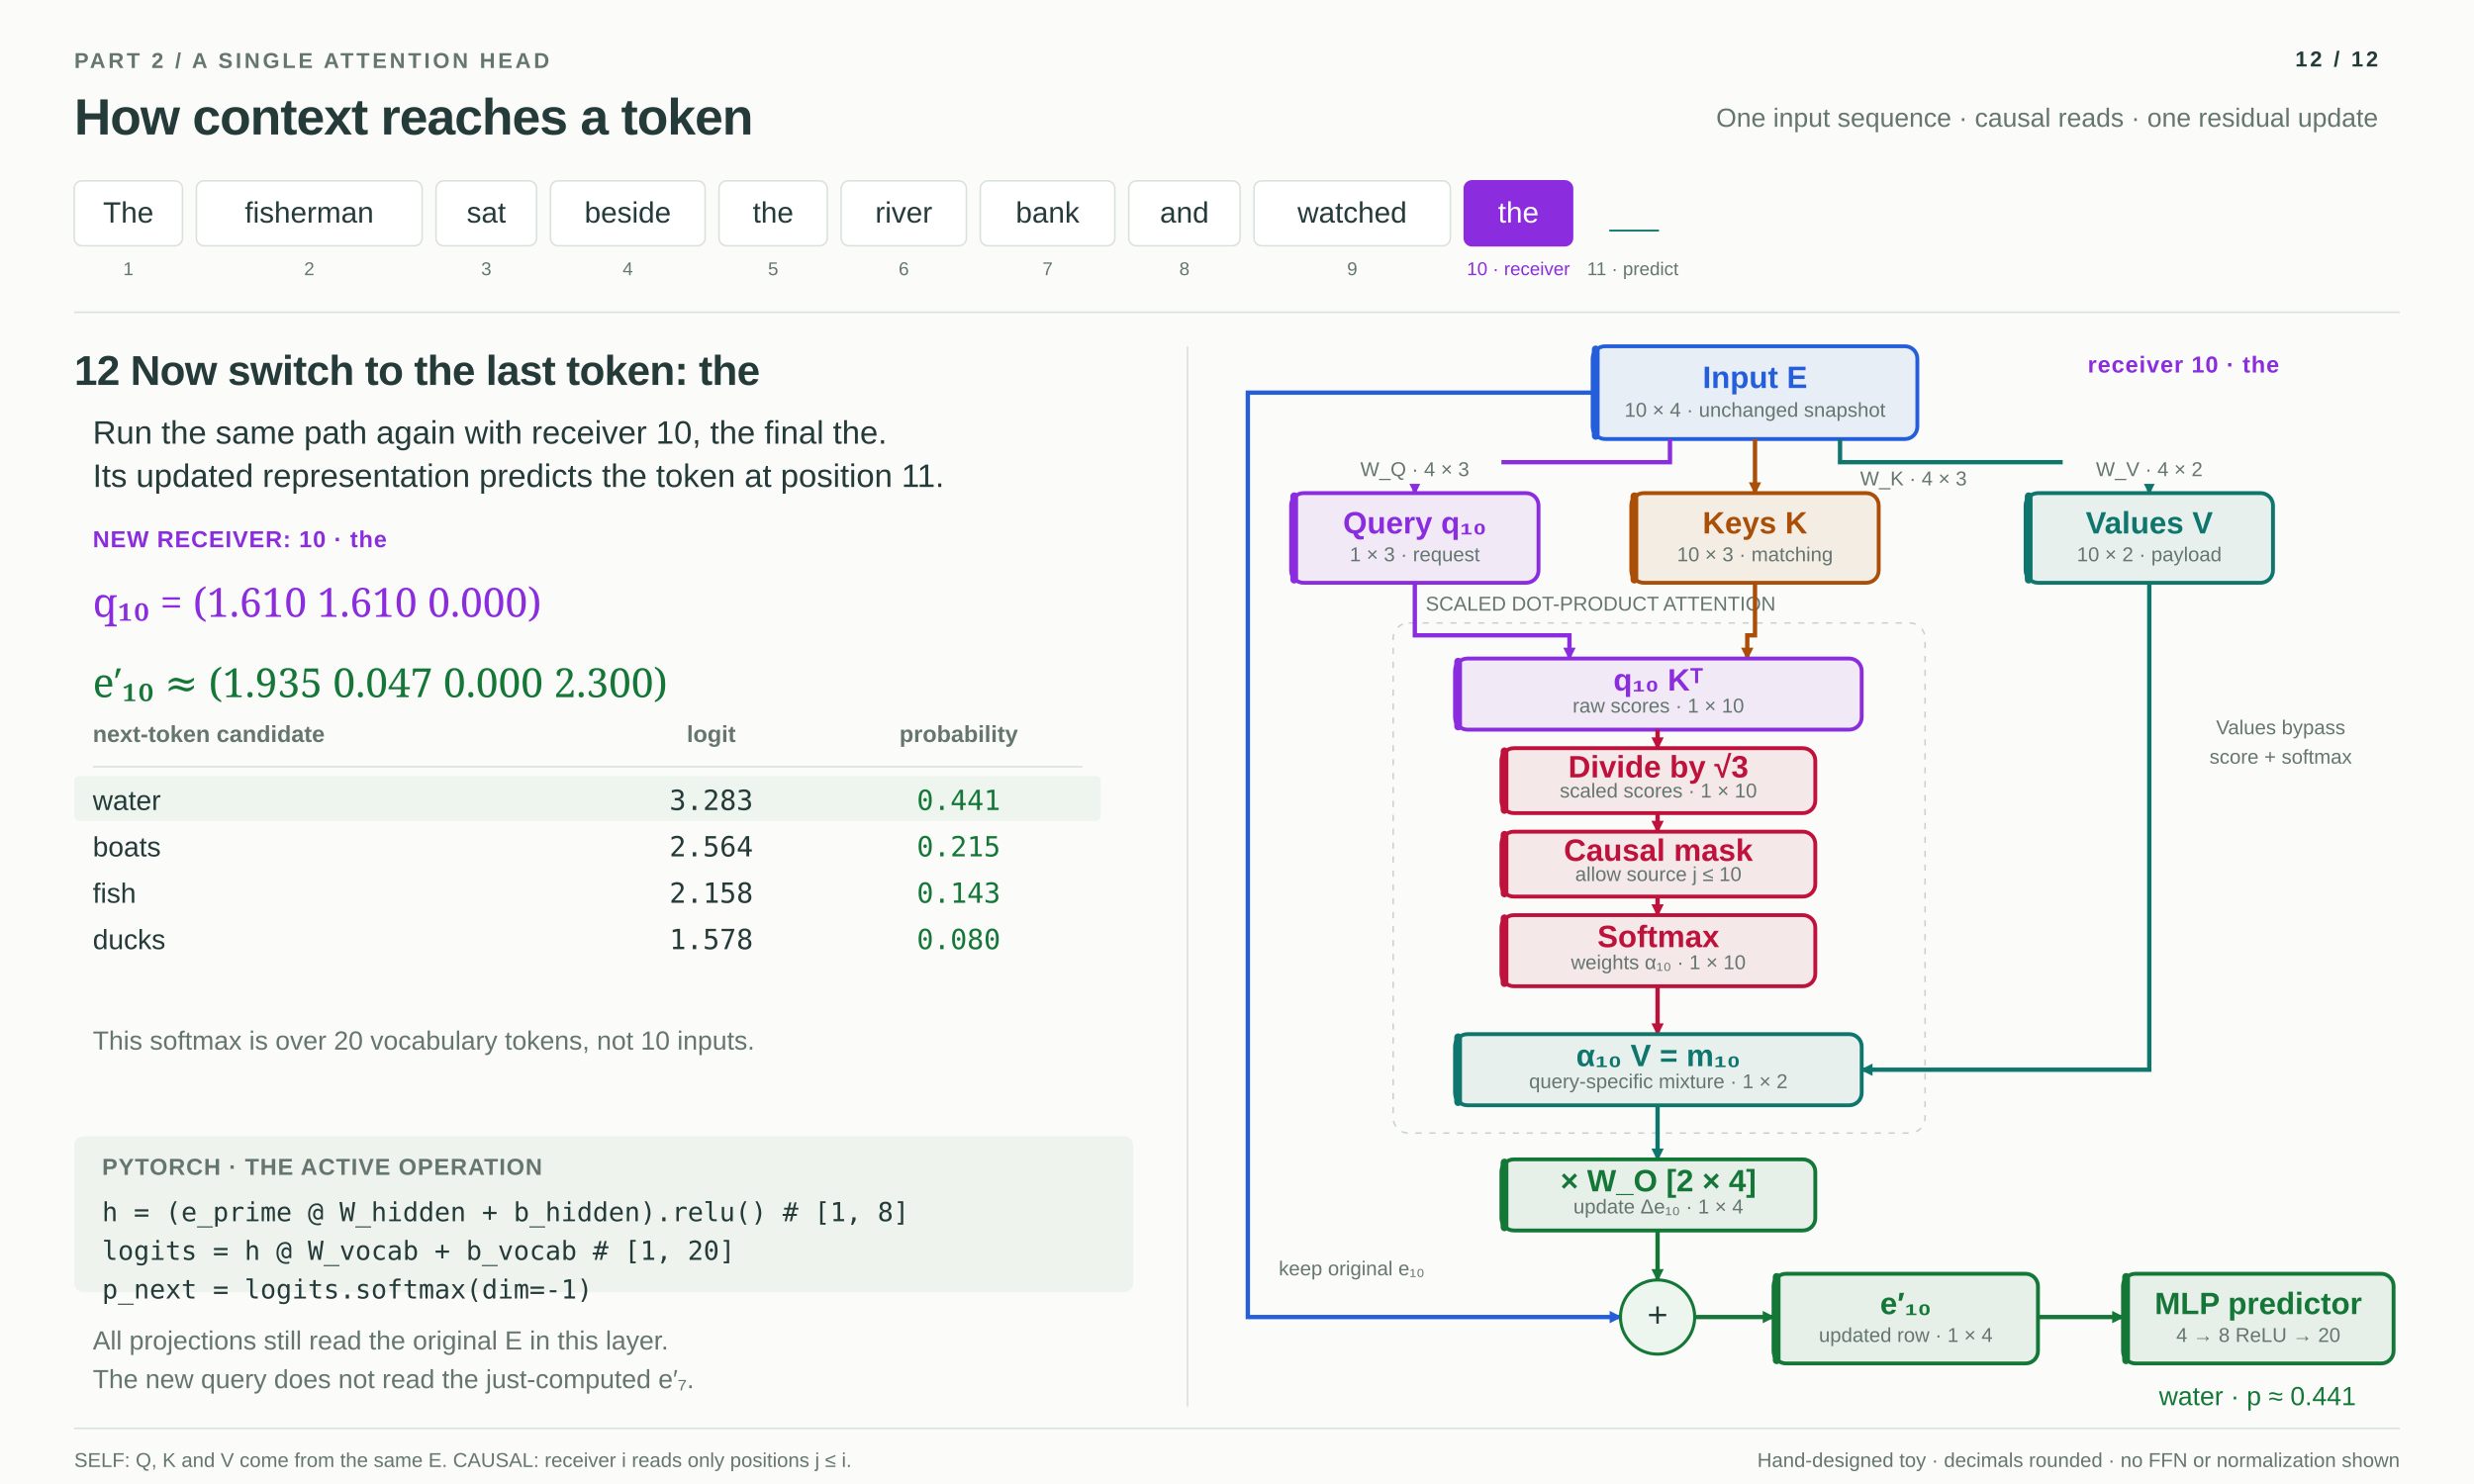
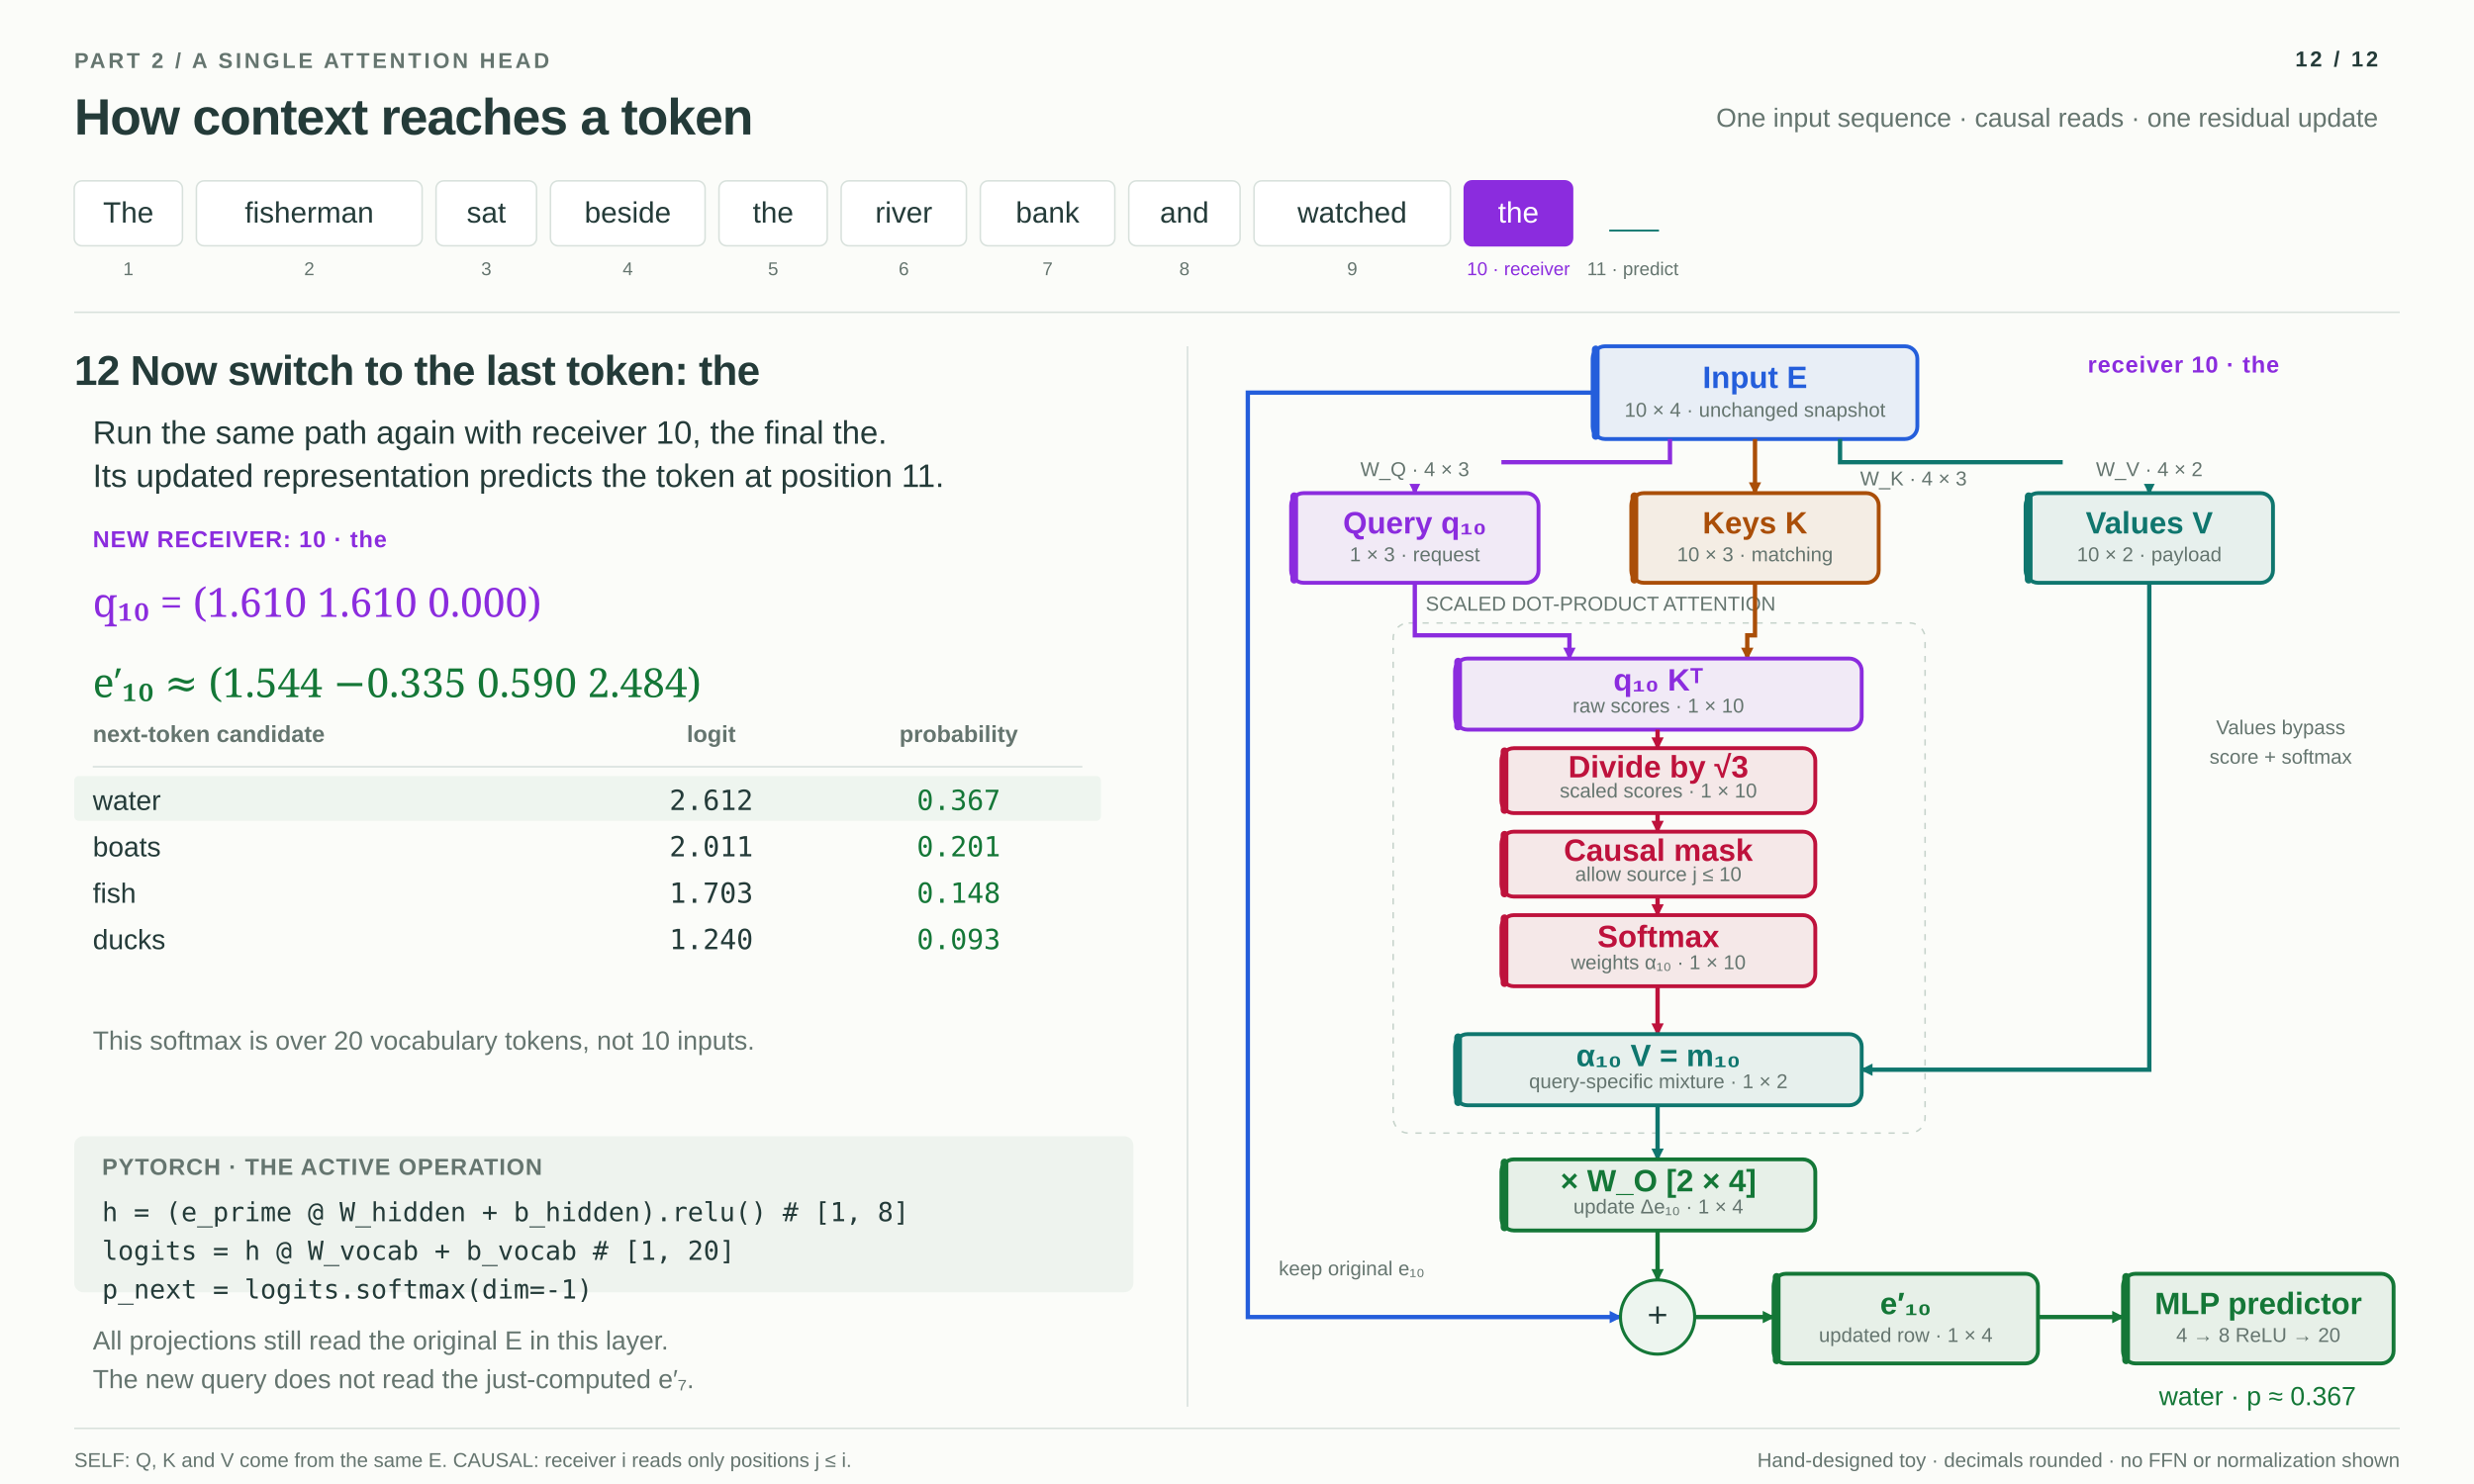
<svg xmlns="http://www.w3.org/2000/svg" id="stage-11-svg" width="1600" height="960" viewBox="0 0 1600 960" role="img" aria-labelledby="stage-11-title stage-11-desc">
  <defs>
    <marker id="stage-11-q" markerWidth="8" markerHeight="8" refX="7" refY="4" orient="auto" markerUnits="userSpaceOnUse">
      <path d="M0 0 L8 4 L0 8 Z" fill="#8b2cde" />
    </marker>
    <marker id="stage-11-k" markerWidth="8" markerHeight="8" refX="7" refY="4" orient="auto" markerUnits="userSpaceOnUse">
      <path d="M0 0 L8 4 L0 8 Z" fill="#aa4e08" />
    </marker>
    <marker id="stage-11-v" markerWidth="8" markerHeight="8" refX="7" refY="4" orient="auto" markerUnits="userSpaceOnUse">
      <path d="M0 0 L8 4 L0 8 Z" fill="#0f766e" />
    </marker>
    <marker id="stage-11-a" markerWidth="8" markerHeight="8" refX="7" refY="4" orient="auto" markerUnits="userSpaceOnUse">
      <path d="M0 0 L8 4 L0 8 Z" fill="#be123c" />
    </marker>
    <marker id="stage-11-m" markerWidth="8" markerHeight="8" refX="7" refY="4" orient="auto" markerUnits="userSpaceOnUse">
      <path d="M0 0 L8 4 L0 8 Z" fill="#0f766e" />
    </marker>
    <marker id="stage-11-d" markerWidth="8" markerHeight="8" refX="7" refY="4" orient="auto" markerUnits="userSpaceOnUse">
      <path d="M0 0 L8 4 L0 8 Z" fill="#147737" />
    </marker>
    <marker id="stage-11-e" markerWidth="8" markerHeight="8" refX="7" refY="4" orient="auto" markerUnits="userSpaceOnUse">
      <path d="M0 0 L8 4 L0 8 Z" fill="#245edb" />
    </marker>
  </defs>
  <style>#stage-11-svg text{font-family:'Avenir Next','Segoe UI',Arial,sans-serif;fill:#243b39}#stage-11-svg .eyebrow{font-size:14px;font-weight:700;letter-spacing:1.8px}#stage-11-svg .heading{font-size:33px;font-weight:600;letter-spacing:-.6px}#stage-11-svg .stage-title{font-size:27px;font-weight:600;letter-spacing:-.4px}#stage-11-svg .body{font-size:21px}#stage-11-svg .detail{font-size:17px;fill:#65756f}#stage-11-svg .axis{font-size:16px;fill:#65756f}#stage-11-svg .smallcap{font-size:15px;font-weight:700;letter-spacing:.6px}#stage-11-svg .formula{font-family:'STIX Two Text',Georgia,serif;font-size:26px}#stage-11-svg .number{font-family:'SFMono-Regular',Consolas,monospace;font-size:24px}#stage-11-svg .table-number{font-family:'SFMono-Regular',Consolas,monospace;font-size:18px}#stage-11-svg .table-label{font-size:18px}#stage-11-svg .table-head{font-size:15px;font-weight:600;fill:#65756f}#stage-11-svg .node-title{font-size:20px;font-weight:600}#stage-11-svg .node-caption{font-size:13px;fill:#65756f}#stage-11-svg .code{font-family:'SFMono-Regular',Consolas,monospace;font-size:17px}#stage-11-svg .token{font-size:19px}#stage-11-svg .position{font-size:12px;fill:#65756f}#stage-11-svg .tiny{font-size:13px;fill:#65756f}</style>
  <rect x="0" y="0" width="1600" height="960" rx="0" fill="#fbfcf9" stroke="none" />
  <text x="48" y="44" class="eyebrow" style="fill:#65756f">PART 2 / A SINGLE ATTENTION HEAD</text>
  <text x="48" y="87" class="heading">How context reaches a token</text>
  <text x="1538" y="43" class="eyebrow" text-anchor="end">12 / 12</text>
  <text x="1538" y="82" class="detail" text-anchor="end">One input sequence · causal reads · one residual update</text>
  <rect x="48" y="117" width="70" height="42" rx="5" fill="white" stroke="#d8e1dc" />
  <text x="83" y="144" class="token" text-anchor="middle" style="fill:#243b39">The</text>
  <text x="83" y="178" class="position" text-anchor="middle">1</text>
  <rect x="127" y="117" width="146" height="42" rx="5" fill="white" stroke="#d8e1dc" />
  <text x="200" y="144" class="token" text-anchor="middle" style="fill:#243b39">fisherman</text>
  <text x="200" y="178" class="position" text-anchor="middle">2</text>
  <rect x="282" y="117" width="65" height="42" rx="5" fill="white" stroke="#d8e1dc" />
  <text x="314.5" y="144" class="token" text-anchor="middle" style="fill:#243b39">sat</text>
  <text x="314.5" y="178" class="position" text-anchor="middle">3</text>
  <rect x="356" y="117" width="100" height="42" rx="5" fill="white" stroke="#d8e1dc" />
  <text x="406" y="144" class="token" text-anchor="middle" style="fill:#243b39">beside</text>
  <text x="406" y="178" class="position" text-anchor="middle">4</text>
  <rect x="465" y="117" width="70" height="42" rx="5" fill="white" stroke="#d8e1dc" />
  <text x="500" y="144" class="token" text-anchor="middle" style="fill:#243b39">the</text>
  <text x="500" y="178" class="position" text-anchor="middle">5</text>
  <rect x="544" y="117" width="81" height="42" rx="5" fill="white" stroke="#d8e1dc" />
  <text x="584.5" y="144" class="token" text-anchor="middle" style="fill:#243b39">river</text>
  <text x="584.5" y="178" class="position" text-anchor="middle">6</text>
  <rect x="634" y="117" width="87" height="42" rx="5" fill="white" stroke="#d8e1dc" />
  <text x="677.5" y="144" class="token" text-anchor="middle" style="fill:#243b39">bank</text>
  <text x="677.5" y="178" class="position" text-anchor="middle">7</text>
  <rect x="730" y="117" width="72" height="42" rx="5" fill="white" stroke="#d8e1dc" />
  <text x="766" y="144" class="token" text-anchor="middle" style="fill:#243b39">and</text>
  <text x="766" y="178" class="position" text-anchor="middle">8</text>
  <rect x="811" y="117" width="127" height="42" rx="5" fill="white" stroke="#d8e1dc" />
  <text x="874.5" y="144" class="token" text-anchor="middle" style="fill:#243b39">watched</text>
  <text x="874.5" y="178" class="position" text-anchor="middle">9</text>
  <rect x="947" y="117" width="70" height="42" rx="5" fill="#8b2cde" stroke="#8b2cde" />
  <text x="982" y="144" class="token" text-anchor="middle" style="fill:white">the</text>
  <text x="982" y="178" class="position" text-anchor="middle" style="fill:#8b2cde">10 · receiver</text>
  <text x="1041" y="146" class="token" style="fill:#0f766e">___</text>
  <text x="1056" y="178" class="position" text-anchor="middle">11 · predict</text>
  <line x1="48" y1="202" x2="1552" y2="202" stroke="#d8e1dc" />
  <text x="48" y="249" class="stage-title">12   Now switch to the last token: the</text>
  <text x="60" y="287" class="body">Run the same path again with receiver 10, the final the.</text>
  <text x="60" y="315" class="body">Its updated representation predicts the token at position 11.</text>
  <text x="60" y="354" class="smallcap" style="fill:#8b2cde">NEW RECEIVER: 10 · the</text>
  <text x="60" y="399" class="formula" style="fill:#8b2cde">q₁₀ = (1.610   1.610   0.000)</text>
-   <text x="60" y="451" class="formula" style="fill:#147737">e′₁₀ ≈ (1.935   0.047   0.000   2.300)</text>
+   <text x="60" y="451" class="formula" style="fill:#147737">e′₁₀ ≈ (1.544   −0.335   0.590   2.484)</text>
  <text x="60" y="480" class="table-head">next-token candidate</text>
  <text x="460" y="480" class="table-head" text-anchor="middle">logit</text>
  <text x="620" y="480" class="table-head" text-anchor="middle">probability</text>
  <line x1="60" y1="496" x2="700" y2="496" stroke="#d8e1dc" />
  <rect x="48" y="502" width="664" height="29" rx="3" fill="#eef5ef" stroke="none" />
  <text x="60" y="524" class="table-label" style="fill:#243b39">water</text>
-   <text x="460" y="524" class="table-number" text-anchor="middle" style="fill:#243b39">3.283</text>
-   <text x="620" y="524" class="table-number" text-anchor="middle" style="fill:#147737">0.441</text>
+   <text x="460" y="524" class="table-number" text-anchor="middle" style="fill:#243b39">2.612</text>
+   <text x="620" y="524" class="table-number" text-anchor="middle" style="fill:#147737">0.367</text>
  <text x="60" y="554" class="table-label" style="fill:#243b39">boats</text>
-   <text x="460" y="554" class="table-number" text-anchor="middle" style="fill:#243b39">2.564</text>
-   <text x="620" y="554" class="table-number" text-anchor="middle" style="fill:#147737">0.215</text>
+   <text x="460" y="554" class="table-number" text-anchor="middle" style="fill:#243b39">2.011</text>
+   <text x="620" y="554" class="table-number" text-anchor="middle" style="fill:#147737">0.201</text>
  <text x="60" y="584" class="table-label" style="fill:#243b39">fish</text>
-   <text x="460" y="584" class="table-number" text-anchor="middle" style="fill:#243b39">2.158</text>
-   <text x="620" y="584" class="table-number" text-anchor="middle" style="fill:#147737">0.143</text>
+   <text x="460" y="584" class="table-number" text-anchor="middle" style="fill:#243b39">1.703</text>
+   <text x="620" y="584" class="table-number" text-anchor="middle" style="fill:#147737">0.148</text>
  <text x="60" y="614" class="table-label" style="fill:#243b39">ducks</text>
-   <text x="460" y="614" class="table-number" text-anchor="middle" style="fill:#243b39">1.578</text>
-   <text x="620" y="614" class="table-number" text-anchor="middle" style="fill:#147737">0.080</text>
+   <text x="460" y="614" class="table-number" text-anchor="middle" style="fill:#243b39">1.240</text>
+   <text x="620" y="614" class="table-number" text-anchor="middle" style="fill:#147737">0.093</text>
  <text x="60" y="679" class="detail">This softmax is over 20 vocabulary tokens, not 10 inputs.</text>
  <rect x="48" y="735" width="685" height="101" rx="6" fill="#eef3ee" stroke="none" />
  <text x="66" y="760" class="smallcap" style="fill:#65756f">PYTORCH · THE ACTIVE OPERATION</text>
  <text x="66" y="790" class="code">h = (e_prime @ W_hidden + b_hidden).relu()  # [1, 8]</text>
  <text x="66" y="815" class="code">logits = h @ W_vocab + b_vocab  # [1, 20]</text>
  <text x="66" y="840" class="code">p_next = logits.softmax(dim=-1)</text>
  <text x="60" y="873" class="detail">All projections still read the original E in this layer.</text>
  <text x="60" y="898" class="detail">The new query does not read the just-computed e′₇.</text>
  <line x1="768" y1="224" x2="768" y2="910" stroke="#d8e1dc" />
  <g class="node" data-node="input">
    <rect x="1030" y="224" width="210" height="60" rx="8" fill="#245edb15" stroke="#245edb" stroke-width="2.5" />
    <rect x="1030" y="224" width="4" height="60" rx="2" fill="#245edb" stroke="#245edb" />
    <text x="1135" y="251" class="node-title" text-anchor="middle" style="fill:#245edb">Input E</text>
    <text x="1135" y="269.6" class="node-caption" text-anchor="middle">10 × 4 · unchanged snapshot</text>
  </g>
  <text x="1474" y="241" class="smallcap" style="fill:#8b2cde" text-anchor="end">receiver 10 · the</text>
  <path d="M1080 284 V299 H915 V319" fill="none" stroke="#8b2cde" stroke-width="2.8" opacity="1" marker-end="url(#stage-11-q)" />
  <path d="M1135 284 V319" fill="none" stroke="#aa4e08" stroke-width="2.8" opacity="1" marker-end="url(#stage-11-k)" />
  <path d="M1190 284 V299 H1390 V319" fill="none" stroke="#0f766e" stroke-width="2.8" opacity="1" marker-end="url(#stage-11-v)" />
  <rect x="859" y="292" width="112" height="21" rx="0" fill="#fbfcf9" stroke="none" />
  <text x="915" y="308" class="tiny" text-anchor="middle">W_Q · 4 × 3</text>
  <text x="1203" y="314" class="tiny">W_K · 4 × 3</text>
  <rect x="1334" y="292" width="112" height="21" rx="0" fill="#fbfcf9" stroke="none" />
  <text x="1390" y="308" class="tiny" text-anchor="middle">W_V · 4 × 2</text>
  <g class="node" data-node="q">
    <rect x="835" y="319" width="160" height="58" rx="8" fill="#8b2cde15" stroke="#8b2cde" stroke-width="2.5" />
    <rect x="835" y="319" width="4" height="58" rx="2" fill="#8b2cde" stroke="#8b2cde" />
    <text x="915" y="345.1" class="node-title" text-anchor="middle" style="fill:#8b2cde">Query q₁₀</text>
    <text x="915" y="363.08" class="node-caption" text-anchor="middle">1 × 3 · request</text>
  </g>
  <g class="node" data-node="k">
    <rect x="1055" y="319" width="160" height="58" rx="8" fill="#aa4e0815" stroke="#aa4e08" stroke-width="2.5" />
    <rect x="1055" y="319" width="4" height="58" rx="2" fill="#aa4e08" stroke="#aa4e08" />
    <text x="1135" y="345.1" class="node-title" text-anchor="middle" style="fill:#aa4e08">Keys K</text>
    <text x="1135" y="363.08" class="node-caption" text-anchor="middle">10 × 3 · matching</text>
  </g>
  <g class="node" data-node="v">
    <rect x="1310" y="319" width="160" height="58" rx="8" fill="#0f766e15" stroke="#0f766e" stroke-width="2.5" />
    <rect x="1310" y="319" width="4" height="58" rx="2" fill="#0f766e" stroke="#0f766e" />
    <text x="1390" y="345.1" class="node-title" text-anchor="middle" style="fill:#0f766e">Values V</text>
    <text x="1390" y="363.08" class="node-caption" text-anchor="middle">10 × 2 · payload</text>
  </g>
  <rect x="901" y="403" width="344" height="330" rx="10" fill="none" stroke="#c6d3cb" stroke-dasharray="4 5" />
  <text x="922" y="395" class="tiny">SCALED DOT-PRODUCT ATTENTION</text>
  <path d="M915 377 V411 H1015 V426" fill="none" stroke="#8b2cde" stroke-width="2.8" opacity="1" marker-end="url(#stage-11-q)" />
  <path d="M1135 377 V411 H1130 V426" fill="none" stroke="#aa4e08" stroke-width="2.8" opacity="1" marker-end="url(#stage-11-k)" />
  <g class="node" data-node="score">
    <rect x="941" y="426" width="263" height="46" rx="8" fill="#8b2cde15" stroke="#8b2cde" stroke-width="2.5" />
    <rect x="941" y="426" width="4" height="46" rx="2" fill="#8b2cde" stroke="#8b2cde" />
    <text x="1072.5" y="446.7" class="node-title" text-anchor="middle" style="fill:#8b2cde">q₁₀ Kᵀ</text>
    <text x="1072.5" y="460.96" class="node-caption" text-anchor="middle">raw scores · 1 × 10</text>
  </g>
  <path d="M1072 472 V484" fill="none" stroke="#be123c" stroke-width="2.8" opacity="1" marker-end="url(#stage-11-a)" />
  <g class="node" data-node="scale">
    <rect x="971" y="484" width="203" height="42" rx="8" fill="#be123c15" stroke="#be123c" stroke-width="2.5" />
    <rect x="971" y="484" width="4" height="42" rx="2" fill="#be123c" stroke="#be123c" />
    <text x="1072.5" y="502.9" class="node-title" text-anchor="middle" style="fill:#be123c">Divide by √3</text>
    <text x="1072.5" y="515.92" class="node-caption" text-anchor="middle">scaled scores · 1 × 10</text>
  </g>
  <path d="M1072 526 V538" fill="none" stroke="#be123c" stroke-width="2.8" opacity="1" marker-end="url(#stage-11-a)" />
  <g class="node" data-node="mask">
    <rect x="971" y="538" width="203" height="42" rx="8" fill="#be123c15" stroke="#be123c" stroke-width="2.5" />
    <rect x="971" y="538" width="4" height="42" rx="2" fill="#be123c" stroke="#be123c" />
    <text x="1072.5" y="556.9" class="node-title" text-anchor="middle" style="fill:#be123c">Causal mask</text>
    <text x="1072.5" y="569.92" class="node-caption" text-anchor="middle">allow source j ≤ 10</text>
  </g>
  <path d="M1072 580 V592" fill="none" stroke="#be123c" stroke-width="2.8" opacity="1" marker-end="url(#stage-11-a)" />
  <g class="node" data-node="weights">
    <rect x="971" y="592" width="203" height="46" rx="8" fill="#be123c15" stroke="#be123c" stroke-width="2.5" />
    <rect x="971" y="592" width="4" height="46" rx="2" fill="#be123c" stroke="#be123c" />
    <text x="1072.5" y="612.7" class="node-title" text-anchor="middle" style="fill:#be123c">Softmax</text>
    <text x="1072.5" y="626.96" class="node-caption" text-anchor="middle">weights α₁₀ · 1 × 10</text>
  </g>
  <path d="M1072 638 V669" fill="none" stroke="#be123c" stroke-width="2.8" opacity="1" marker-end="url(#stage-11-a)" />
  <path d="M1390 377 V692 H1204" fill="none" stroke="#0f766e" stroke-width="2.8" opacity="1" marker-end="url(#stage-11-v)" />
  <text x="1475" y="475" class="tiny" text-anchor="middle">Values bypass</text>
  <text x="1475" y="494" class="tiny" text-anchor="middle">score + softmax</text>
  <g class="node" data-node="mix">
    <rect x="941" y="669" width="263" height="46" rx="8" fill="#0f766e15" stroke="#0f766e" stroke-width="2.5" />
    <rect x="941" y="669" width="4" height="46" rx="2" fill="#0f766e" stroke="#0f766e" />
    <text x="1072.5" y="689.7" class="node-title" text-anchor="middle" style="fill:#0f766e">α₁₀ V = m₁₀</text>
    <text x="1072.5" y="703.96" class="node-caption" text-anchor="middle">query-specific mixture · 1 × 2</text>
  </g>
  <path d="M1072 715 V750" fill="none" stroke="#0f766e" stroke-width="2.8" opacity="1" marker-end="url(#stage-11-m)" />
  <g class="node" data-node="output">
    <rect x="971" y="750" width="203" height="46" rx="8" fill="#14773715" stroke="#147737" stroke-width="2.5" />
    <rect x="971" y="750" width="4" height="46" rx="2" fill="#147737" stroke="#147737" />
    <text x="1072.5" y="770.7" class="node-title" text-anchor="middle" style="fill:#147737">× W_O [2 × 4]</text>
    <text x="1072.5" y="784.96" class="node-caption" text-anchor="middle">update Δe₁₀ · 1 × 4</text>
  </g>
  <path d="M1030 254 H807 V852 H1048" fill="none" stroke="#245edb" stroke-width="2.8" opacity="1" marker-end="url(#stage-11-e)" />
  <text x="827" y="825" class="tiny">keep original e₁₀</text>
  <path d="M1072 796 V828" fill="none" stroke="#147737" stroke-width="2.8" opacity="1" marker-end="url(#stage-11-d)" />
  <circle cx="1072" cy="852" r="24" fill="#edf5ef" stroke="#147737" stroke-width="2" />
  <text x="1072" y="860" class="formula" text-anchor="middle">+</text>
  <path d="M1096 852 H1147" fill="none" stroke="#147737" stroke-width="2.8" opacity="1" marker-end="url(#stage-11-d)" />
  <g class="node" data-node="updated">
    <rect x="1147" y="824" width="171" height="58" rx="8" fill="#14773715" stroke="#147737" stroke-width="2.5" />
    <rect x="1147" y="824" width="4" height="58" rx="2" fill="#147737" stroke="#147737" />
    <text x="1232.5" y="850.1" class="node-title" text-anchor="middle" style="fill:#147737">e′₁₀</text>
    <text x="1232.5" y="868.08" class="node-caption" text-anchor="middle">updated row · 1 × 4</text>
  </g>
  <path d="M1318 852 H1373" fill="none" stroke="#147737" stroke-width="2.8" opacity="1" marker-end="url(#stage-11-d)" />
  <g class="node" data-node="prediction">
    <rect x="1373" y="824" width="175" height="58" rx="8" fill="#14773715" stroke="#147737" stroke-width="2.5" />
    <rect x="1373" y="824" width="4" height="58" rx="2" fill="#147737" stroke="#147737" />
    <text x="1460.5" y="850.1" class="node-title" text-anchor="middle" style="fill:#147737">MLP predictor</text>
    <text x="1460.5" y="868.08" class="node-caption" text-anchor="middle">4 → 8 ReLU → 20</text>
  </g>
-   <text x="1460" y="909" class="detail" text-anchor="middle" style="fill:#147737">water · p ≈ 0.441</text>
+   <text x="1460" y="909" class="detail" text-anchor="middle" style="fill:#147737">water · p ≈ 0.367</text>
  <line x1="48" y1="924" x2="1552" y2="924" stroke="#d8e1dc" />
  <text x="48" y="949" class="tiny">SELF: Q, K and V come from the same E.   CAUSAL: receiver i reads only positions j ≤ i.</text>
  <text x="1552" y="949" class="tiny" text-anchor="end">Hand-designed toy · decimals rounded · no FFN or normalization shown</text>
</svg>
